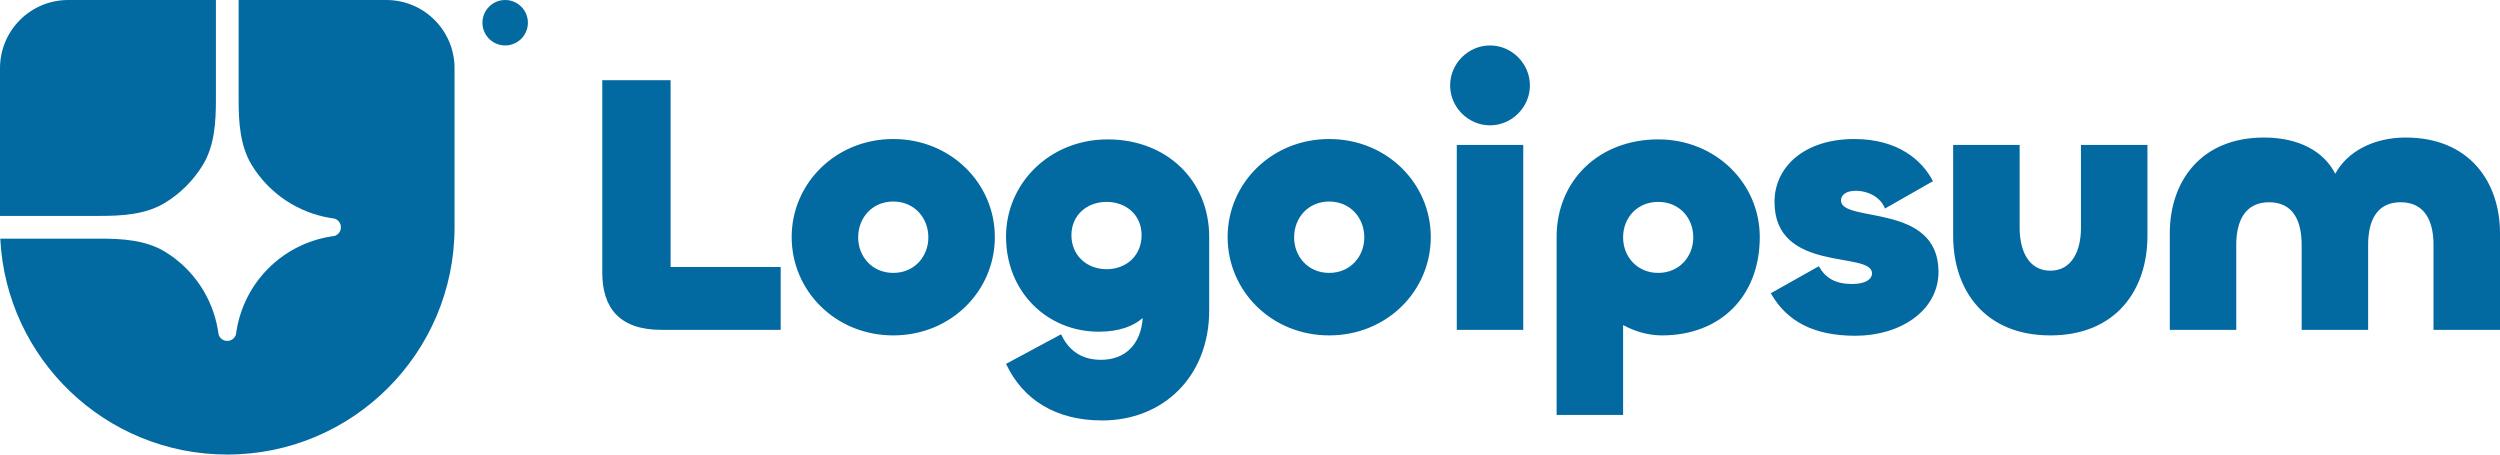
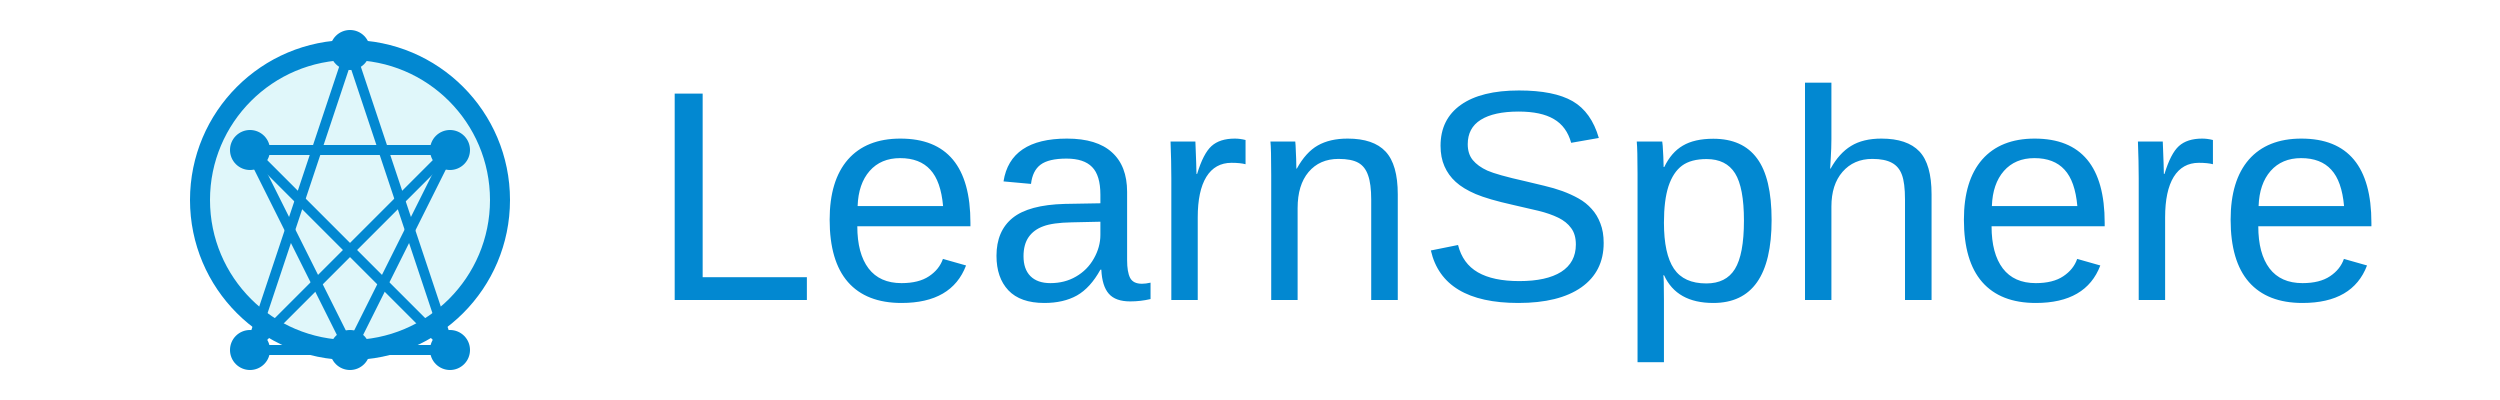
- <svg xmlns="http://www.w3.org/2000/svg" width="220" height="40" fill="none" viewBox="0 0 220 40">
-   <path fill="#0369a1" d="M20 40c11.046 0 20-8.954 20-20V6a6 6 0 0 0-6-6H21v8.774c0 2.002.122 4.076 1.172 5.78a9.999 9.999 0 0 0 6.904 4.627l.383.062a.8.8 0 0 1 0 1.514l-.383.062a10 10 0 0 0-8.257 8.257l-.062.383a.8.8 0 0 1-1.514 0l-.062-.383a10 10 0 0 0-4.627-6.904C12.85 21.122 10.776 21 8.774 21H.024C.547 31.581 9.29 40 20 40Z" />
-   <path fill="#0369a1" d="M0 19h8.774c2.002 0 4.076-.122 5.78-1.172a10.018 10.018 0 0 0 3.274-3.274C18.878 12.85 19 10.776 19 8.774V0H6a6 6 0 0 0-6 6v13ZM46.455 2a2 2 0 1 1-4 0 2 2 0 0 1 4 0ZM211.711 12.104c5.591 0 8.289 3.905 8.289 8.428v8.495h-5.851V21.54c0-2.05-.748-3.742-2.893-3.742-2.145 0-2.86 1.692-2.86 3.742v7.486h-5.851V21.54c0-2.05-.715-3.742-2.861-3.742-2.145 0-2.893 1.692-2.893 3.742v7.486h-5.85v-8.495c0-4.523 2.697-8.428 8.288-8.428 3.056 0 5.266 1.204 6.274 3.189 1.072-1.985 3.413-3.19 6.208-3.19ZM180.427 23.82c1.885 0 2.698-1.725 2.698-3.776v-7.29h5.85v8.006c0 4.784-2.795 8.755-8.548 8.755-5.754 0-8.549-3.97-8.549-8.755v-8.006h5.851v7.29c0 2.05.812 3.776 2.698 3.776ZM163.275 29.547c-3.673 0-6.046-1.269-7.444-3.742l4.226-2.376c.585 1.041 1.462 1.562 2.925 1.562 1.203 0 1.755-.423 1.755-.944 0-1.985-8.581.033-8.581-6.28 0-3.06 2.6-5.533 7.021-5.533 3.868 0 5.981 1.887 6.924 3.71l-4.226 2.408c-.357-.976-1.463-1.562-2.568-1.562-.845 0-1.3.358-1.3.846 0 2.018 8.581.163 8.581 6.281 0 3.417-3.348 5.63-7.313 5.63ZM142.833 36.512h-5.851V20.858c0-4.98 3.738-8.592 8.939-8.592 5.071 0 8.939 3.873 8.939 8.592 0 5.207-3.446 8.657-8.614 8.657-1.203 0-2.405-.358-3.413-.912v7.909Zm3.088-12.497c1.853 0 3.088-1.432 3.088-3.125 0-1.724-1.235-3.124-3.088-3.124s-3.088 1.4-3.088 3.125c0 1.692 1.235 3.124 3.088 3.124ZM131.121 11.03c-1.918 0-3.51-1.595-3.51-3.515 0-1.92 1.592-3.515 3.51-3.515 1.918 0 3.511 1.595 3.511 3.515 0 1.92-1.593 3.515-3.511 3.515Zm-2.925 1.724h5.851v16.273h-5.851V12.754ZM116.97 29.515c-5.071 0-8.939-3.905-8.939-8.657 0-4.719 3.868-8.624 8.939-8.624s8.939 3.905 8.939 8.624c0 4.752-3.868 8.657-8.939 8.657Zm0-5.5c1.853 0 3.088-1.432 3.088-3.125 0-1.724-1.235-3.156-3.088-3.156s-3.088 1.432-3.088 3.156c0 1.693 1.235 3.125 3.088 3.125ZM96.983 37c-4.03 0-6.956-1.79-8.451-4.98l4.843-2.603c.52 1.107 1.495 2.246 3.51 2.246 2.114 0 3.511-1.335 3.674-3.678-.78.684-2.016 1.204-3.868 1.204-4.519 0-8.16-3.482-8.16-8.364 0-4.718 3.869-8.559 8.94-8.559 5.201 0 8.939 3.613 8.939 8.592v6.444c0 5.858-4.064 9.698-9.427 9.698Zm.39-13.31c1.755 0 3.088-1.205 3.088-2.995 0-1.757-1.332-2.929-3.088-2.929-1.723 0-3.088 1.172-3.088 2.93 0 1.79 1.365 2.993 3.088 2.993ZM78.607 29.515c-5.071 0-8.94-3.905-8.94-8.657 0-4.719 3.869-8.624 8.94-8.624 5.07 0 8.939 3.905 8.939 8.624 0 4.752-3.869 8.657-8.94 8.657Zm0-5.5c1.853 0 3.088-1.432 3.088-3.125 0-1.724-1.235-3.156-3.088-3.156s-3.088 1.432-3.088 3.156c0 1.693 1.235 3.125 3.088 3.125ZM59.013 7.06v16.434H68.7v5.533H58.2c-3.705 0-5.2-1.953-5.2-5.045V7.06h6.013Z" />
+ <svg xmlns="http://www.w3.org/2000/svg" width="250" height="40" fill="none" viewBox="0 0 220 40">
+   <circle cx="20" cy="20" r="15" fill="#E0F7FA" stroke="#0288D1" stroke-width="2" />
+   <line x1="20" y1="5" x2="30" y2="35" stroke="#0288D1" stroke-width="1" />
+   <line x1="20" y1="5" x2="10" y2="35" stroke="#0288D1" stroke-width="1" />
+   <line x1="30" y1="35" x2="10" y2="35" stroke="#0288D1" stroke-width="1" />
+   <line x1="20" y1="35" x2="30" y2="15" stroke="#0288D1" stroke-width="1" />
+   <line x1="20" y1="35" x2="10" y2="15" stroke="#0288D1" stroke-width="1" />
+   <line x1="10" y1="15" x2="30" y2="15" stroke="#0288D1" stroke-width="1" />
+   <line x1="10" y1="35" x2="30" y2="15" stroke="#0288D1" stroke-width="1" />
+   <line x1="30" y1="35" x2="10" y2="15" stroke="#0288D1" stroke-width="1" />
+   <circle cx="20" cy="5" r="2" fill="#0288D1" />
+   <circle cx="30" cy="15" r="2" fill="#0288D1" />
+   <circle cx="30" cy="35" r="2" fill="#0288D1" />
+   <circle cx="20" cy="35" r="2" fill="#0288D1" />
+   <circle cx="10" cy="35" r="2" fill="#0288D1" />
+   <circle cx="10" cy="15" r="2" fill="#0288D1" />
+   <text x="50" y="30" font-family="Arial" font-size="30" fill="#0288D1">LearnSphere</text>
</svg>
